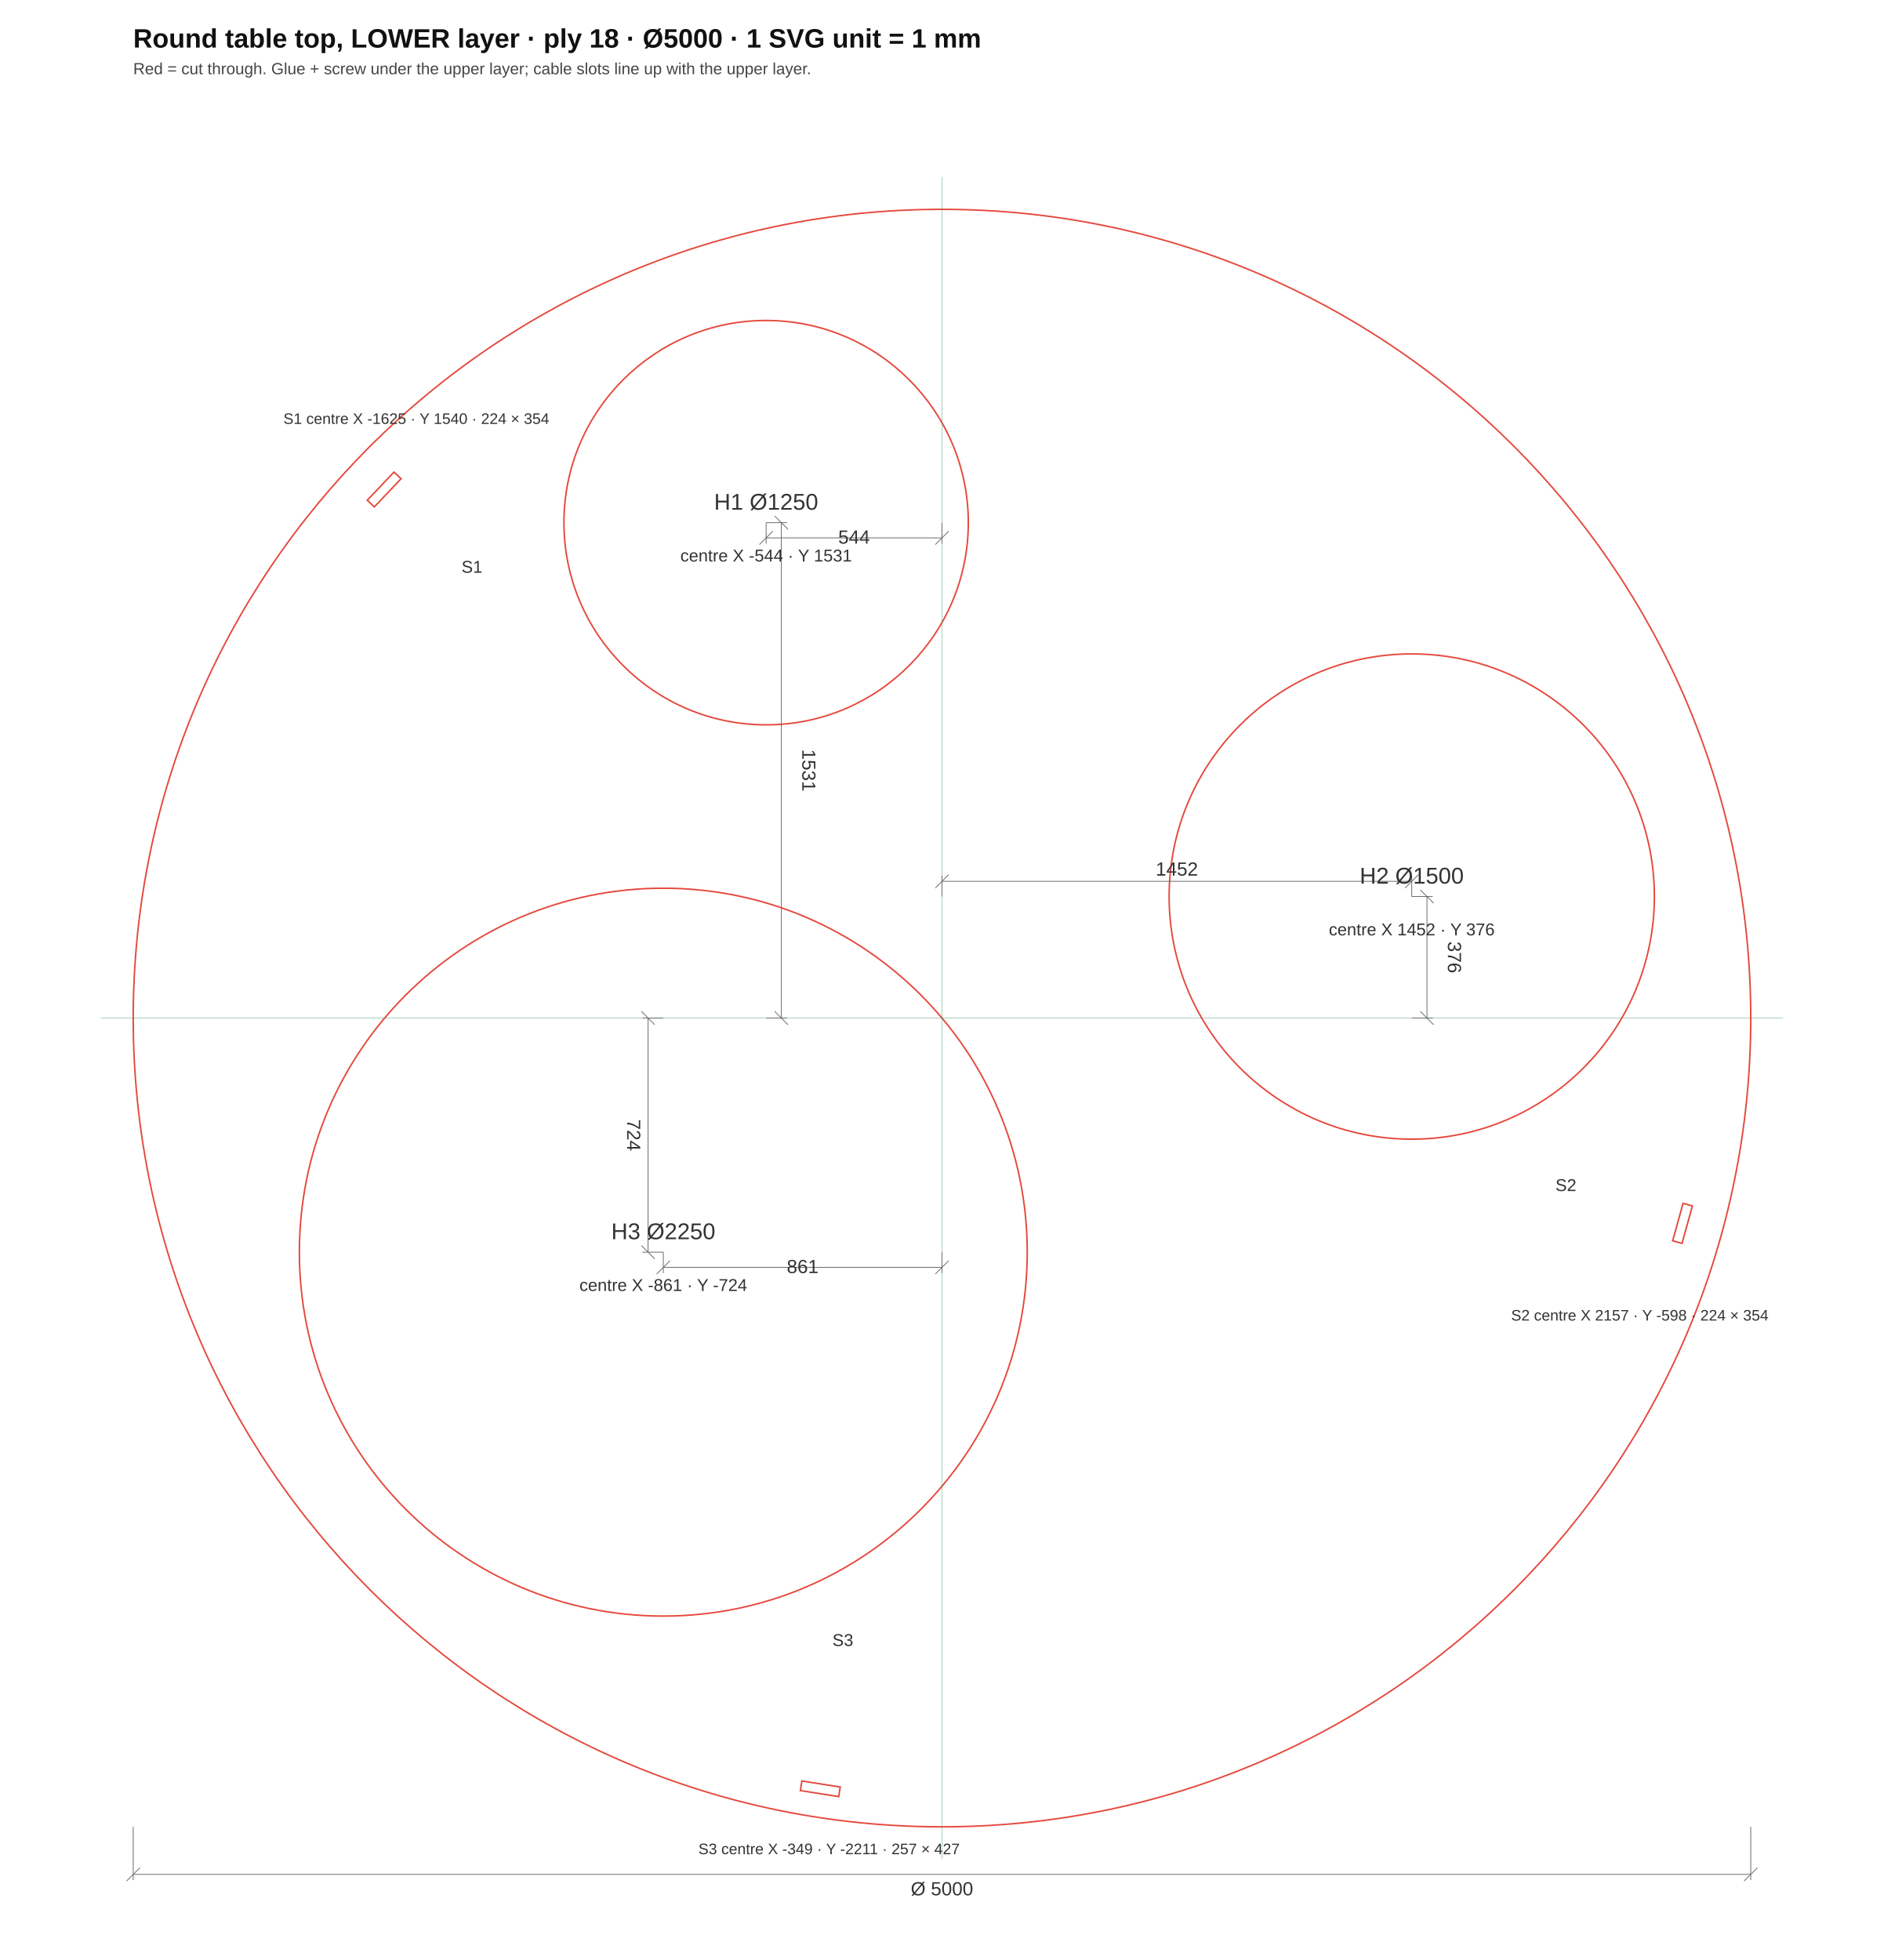
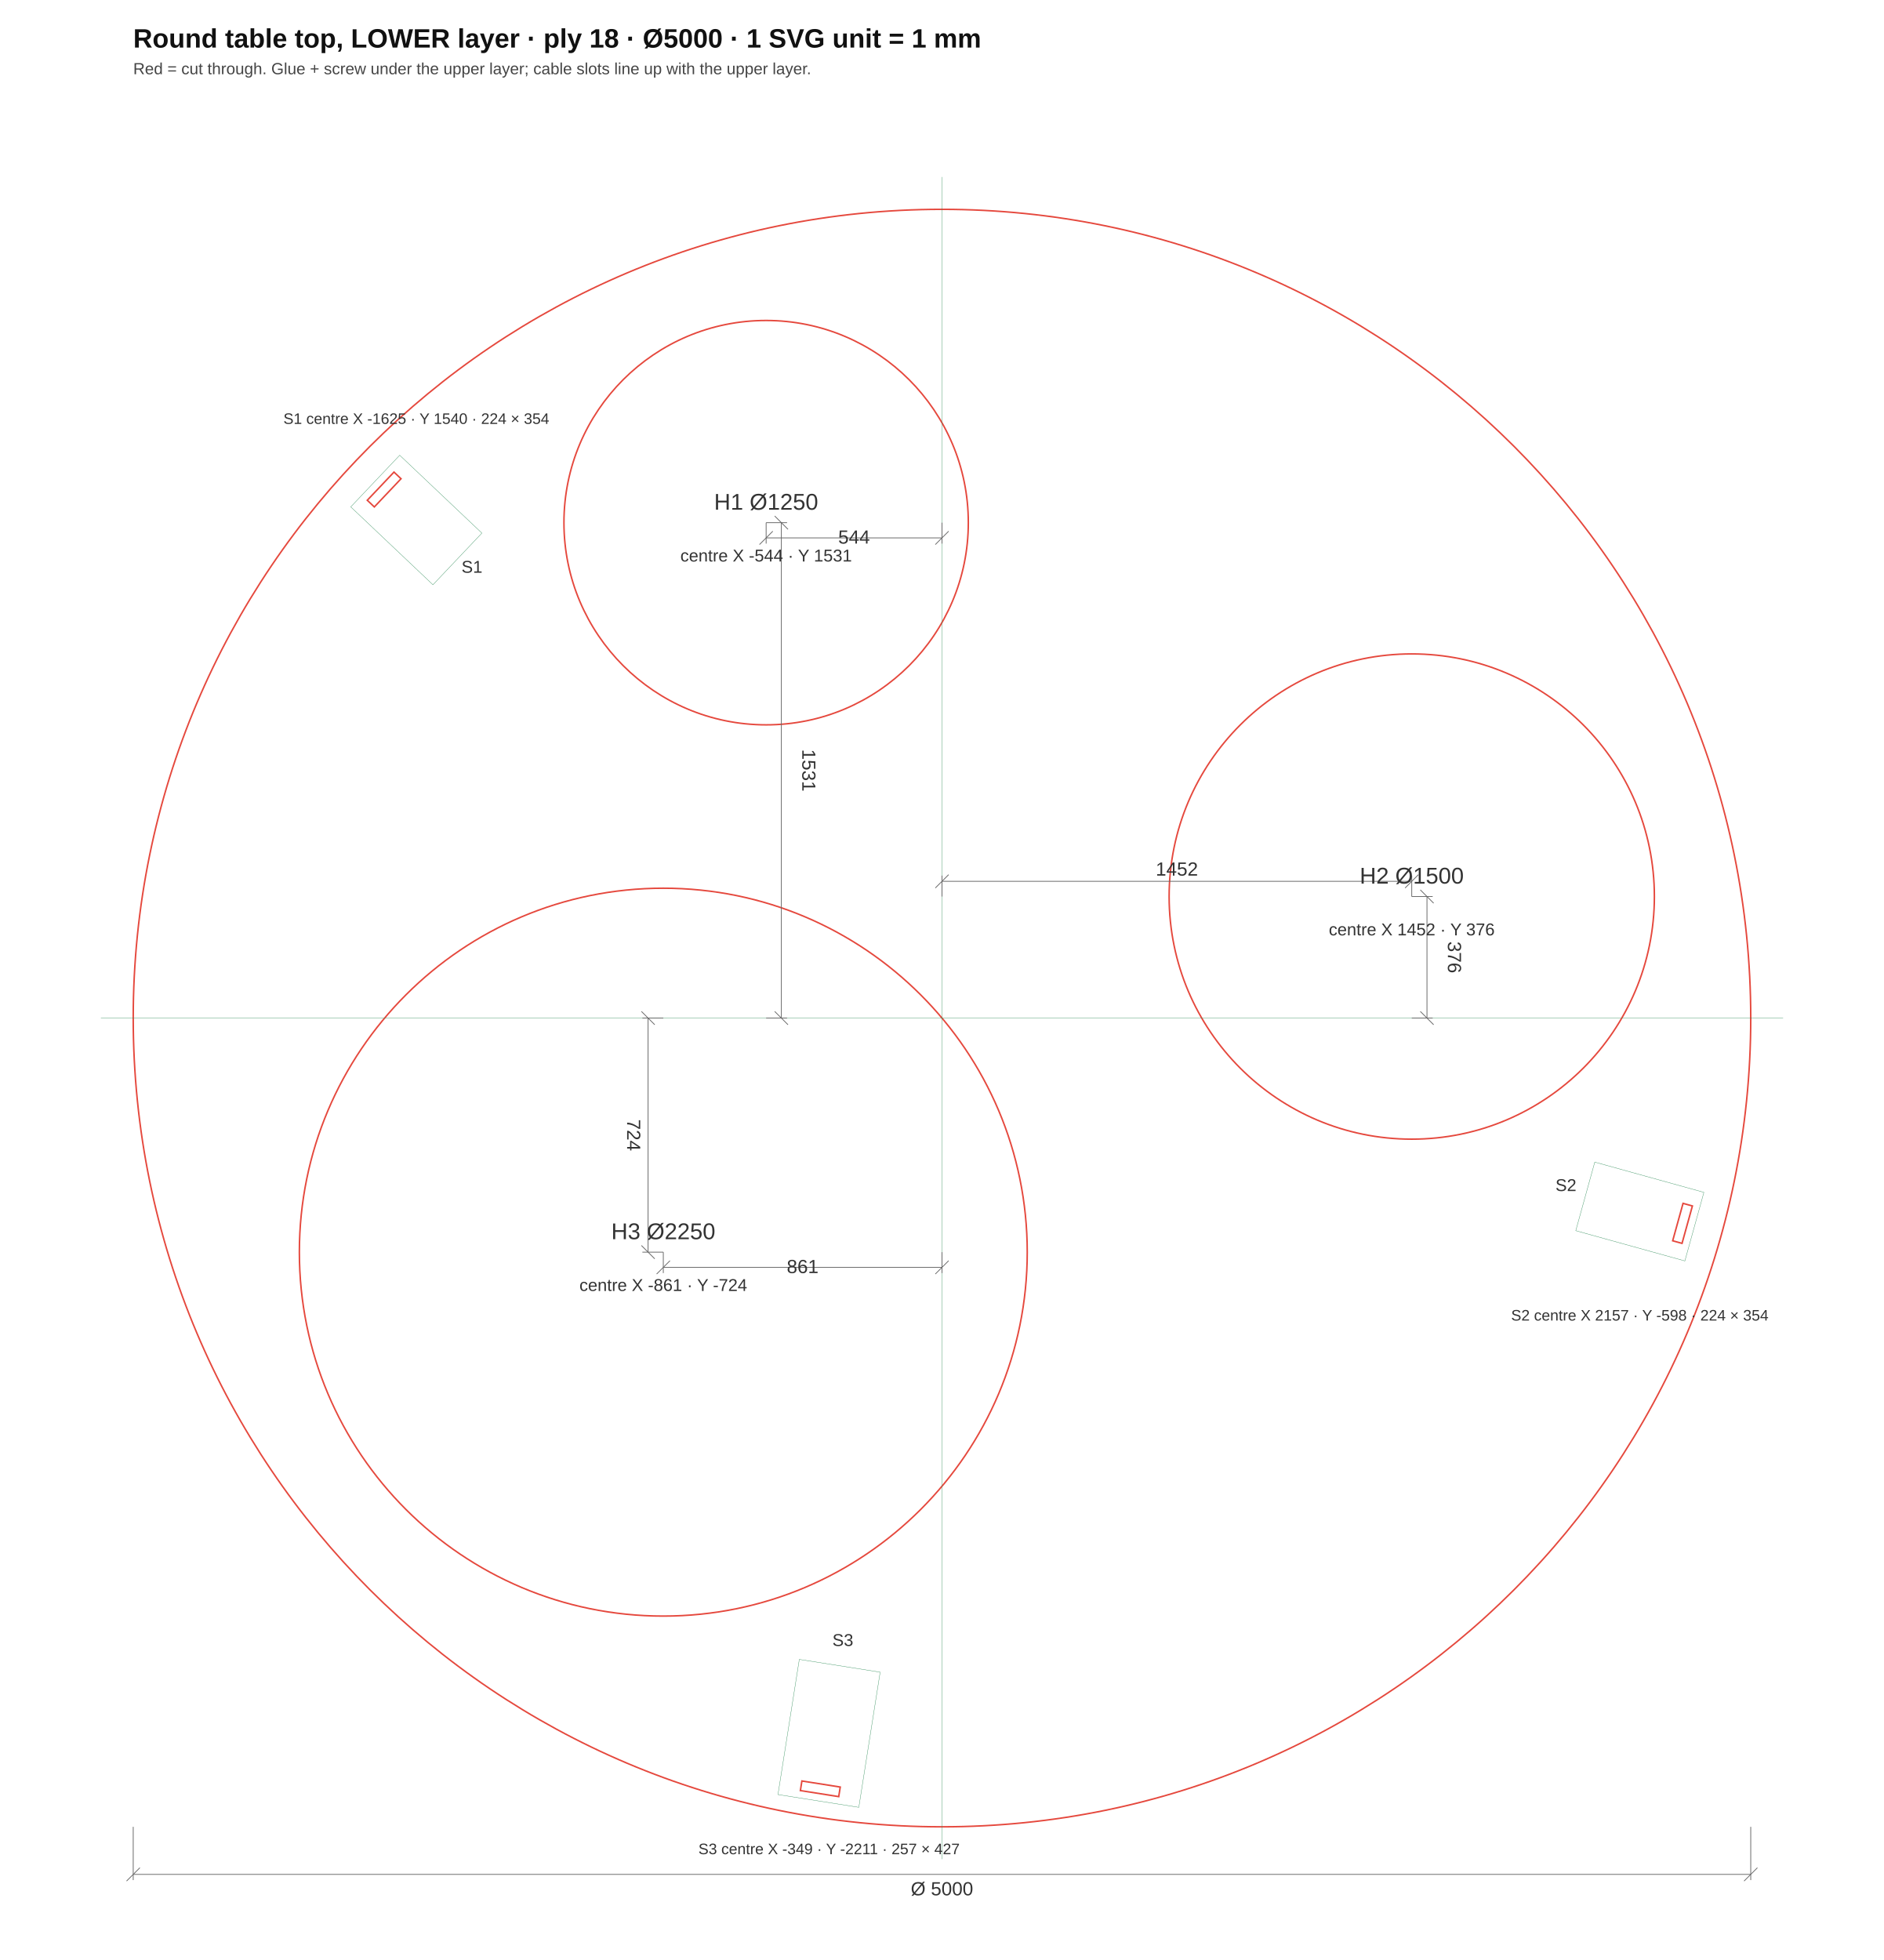
<svg xmlns="http://www.w3.org/2000/svg" width="5823.5mm" height="6058.8mm" viewBox="-411.8 -647.1 5823.5 6058.8">
  <g id="CUT_through" fill="none" stroke="#E5483D" stroke-width="4.71">
    <path d="M0.00 2500.00A2500 2500 0 1 0 5000.00 2500.00A2500 2500 0 1 0 0.00 2500.00Z" />
    <path d="M1331.43 968.57A625.0 625.0 0 1 0 2581.43 968.57A625.0 625.0 0 1 0 1331.43 968.57Z" />
    <path d="M3202.14 2124.29A750.0 750.0 0 1 0 4702.14 2124.29A750.0 750.0 0 1 0 3202.14 2124.29Z" />
    <path d="M513.57 3223.57A1125.0 1125.0 0 1 0 2763.57 3223.57A1125.0 1125.0 0 1 0 513.57 3223.57Z" />
    <path d="M723.52 899.31L806.06 812.21L827.83 832.84L745.29 919.95Z" />
    <path d="M4819.65 3080.77L4787.60 3196.41L4758.69 3188.39L4790.74 3072.75Z" />
    <path d="M2180.82 4906.67L2062.29 4887.96L2066.96 4858.32L2185.50 4877.04Z" />
  </g>
  <g id="MARK_pencil_do_not_cut" fill="none" stroke="#2E8B57" stroke-width="{max(0.4, ts*0.05):.2f}" stroke-dasharray="{ts*0.8:.1f} {ts*0.4:.1f}">
+     <path d="M672.43 919.79L823.75 760.09L1077.81 1000.83L926.49 1160.52Z" />
+     <path d="M4855.18 3038.73L4796.41 3250.74L4459.13 3157.24L4517.89 2945.23Z" />
+     <path d="M2242.92 4939.76L1993.01 4900.31L2058.97 4482.48L2308.88 4521.93Z" />
    <path d="M-100.00 2500.00L5100.00 2500.00" />
    <path d="M2500.00 5100.00L2500.00 -100.00" />
  </g>
  <g id="DIMENSIONS_do_not_cut" fill="none" stroke="#666" stroke-width="2.35" font-family="IBM Plex Sans, Arial, sans-serif" font-size="58.8">
    <path d="M0.00 5000.00L0.00 5164.71M5000.00 5000.00L5000.00 5164.71M0.00 5147.06L5000.00 5147.06" />
    <path d="M-20.59 5167.65L20.59 5126.47" />
    <path d="M4979.41 5167.65L5020.59 5126.47" />
    <text x="2500.00" y="5211.76" fill="#333" stroke="none" text-anchor="middle" transform="rotate(0.00 2500.00 5211.76)">Ø 5000</text>
    <path d="M2500.00 968.57L2500.00 1033.28M1956.43 968.57L1956.43 1033.28M2500.00 1015.63L1956.43 1015.63" />
    <path d="M2520.59 995.04L2479.41 1036.22" />
    <path d="M1977.02 995.04L1935.84 1036.22" />
    <text x="2228.21" y="1033.28" fill="#333" stroke="none" text-anchor="middle" transform="rotate(360.00 2228.21 1033.28)">544</text>
    <path d="M1956.43 2500.00L2021.13 2500.00M1956.43 968.57L2021.13 968.57M2003.49 2500.00L2003.49 968.57" />
    <path d="M2024.08 2520.59L1982.90 2479.41" />
    <path d="M2024.08 989.16L1982.90 947.98" />
    <text x="2068.19" y="1734.29" fill="#333" stroke="none" text-anchor="middle" transform="rotate(90.00 2068.19 1734.29)">1531</text>
    <path d="M2500.00 2124.29L2500.00 2059.58M3952.14 2124.29L3952.14 2059.58M2500.00 2077.23L3952.14 2077.23" />
    <path d="M2479.41 2097.82L2520.59 2056.64" />
    <path d="M3931.55 2097.82L3972.73 2056.64" />
    <text x="3226.07" y="2059.58" fill="#333" stroke="none" text-anchor="middle" transform="rotate(0.00 3226.07 2059.58)">1452</text>
    <path d="M3952.14 2500.00L4016.85 2500.00M3952.14 2124.29L4016.85 2124.29M3999.20 2500.00L3999.20 2124.29" />
    <path d="M4019.79 2520.59L3978.61 2479.41" />
    <path d="M4019.79 2144.87L3978.61 2103.70" />
    <text x="4063.91" y="2312.14" fill="#333" stroke="none" text-anchor="middle" transform="rotate(90.00 4063.91 2312.14)">376</text>
    <path d="M2500.00 3223.57L2500.00 3288.28M1638.57 3223.57L1638.57 3288.28M2500.00 3270.63L1638.57 3270.63" />
    <path d="M2520.59 3250.04L2479.41 3291.22" />
    <path d="M1659.16 3250.04L1617.98 3291.22" />
    <text x="2069.29" y="3288.28" fill="#333" stroke="none" text-anchor="middle" transform="rotate(360.00 2069.29 3288.28)">861</text>
    <path d="M1638.57 2500.00L1573.87 2500.00M1638.57 3223.57L1573.87 3223.57M1591.51 2500.00L1591.51 3223.57" />
    <path d="M1570.92 2479.41L1612.10 2520.59" />
    <path d="M1570.92 3202.98L1612.10 3244.16" />
    <text x="1526.81" y="2861.79" fill="#333" stroke="none" text-anchor="middle" transform="rotate(90.00 1526.81 2861.79)">724</text>
    <text x="1047.15" y="1123.32" fill="#333" stroke="none" font-size="52.9" text-anchor="middle">S1</text>
    <text x="4428.76" y="3034.67" fill="#333" stroke="none" font-size="52.9" text-anchor="middle">S2</text>
    <text x="2193.59" y="4440.96" fill="#333" stroke="none" font-size="52.9" text-anchor="middle">S3</text>
    <text x="1956.43" y="928.57" fill="#333" stroke="none" font-size="70.6" text-anchor="middle">H1 Ø1250</text>
    <text x="1956.43" y="1088.57" fill="#333" stroke="none" font-size="52.9" text-anchor="middle">centre X -544 · Y 1531</text>
    <text x="3952.14" y="2084.29" fill="#333" stroke="none" font-size="70.6" text-anchor="middle">H2 Ø1500</text>
    <text x="3952.14" y="2244.29" fill="#333" stroke="none" font-size="52.9" text-anchor="middle">centre X 1452 · Y 376</text>
    <text x="1638.57" y="3183.57" fill="#333" stroke="none" font-size="70.6" text-anchor="middle">H3 Ø2250</text>
    <text x="1638.57" y="3343.57" fill="#333" stroke="none" font-size="52.9" text-anchor="middle">centre X -861 · Y -724</text>
    <text x="875.12" y="663.31" fill="#333" stroke="none" font-size="47.1" text-anchor="middle">S1 centre X -1625 · Y 1540 · 224 × 354</text>
    <text x="4657.15" y="3434.98" fill="#333" stroke="none" font-size="47.1" text-anchor="middle">S2 centre X 2157 · Y -598 · 224 × 354</text>
    <text x="2150.95" y="5084.62" fill="#333" stroke="none" font-size="47.1" text-anchor="middle">S3 centre X -349 · Y -2211 · 257 × 427</text>
    <text x="0" y="-500.0" fill="#111" stroke="none" font-size="82.4" font-weight="700">Round table top, LOWER layer · ply 18 · Ø5000 · 1 SVG unit = 1 mm</text>
    <text x="0" y="-417.6" fill="#444" stroke="none" font-size="50.0">Red = cut through. Glue + screw under the upper layer; cable slots line up with the upper layer.</text>
  </g>
</svg>
